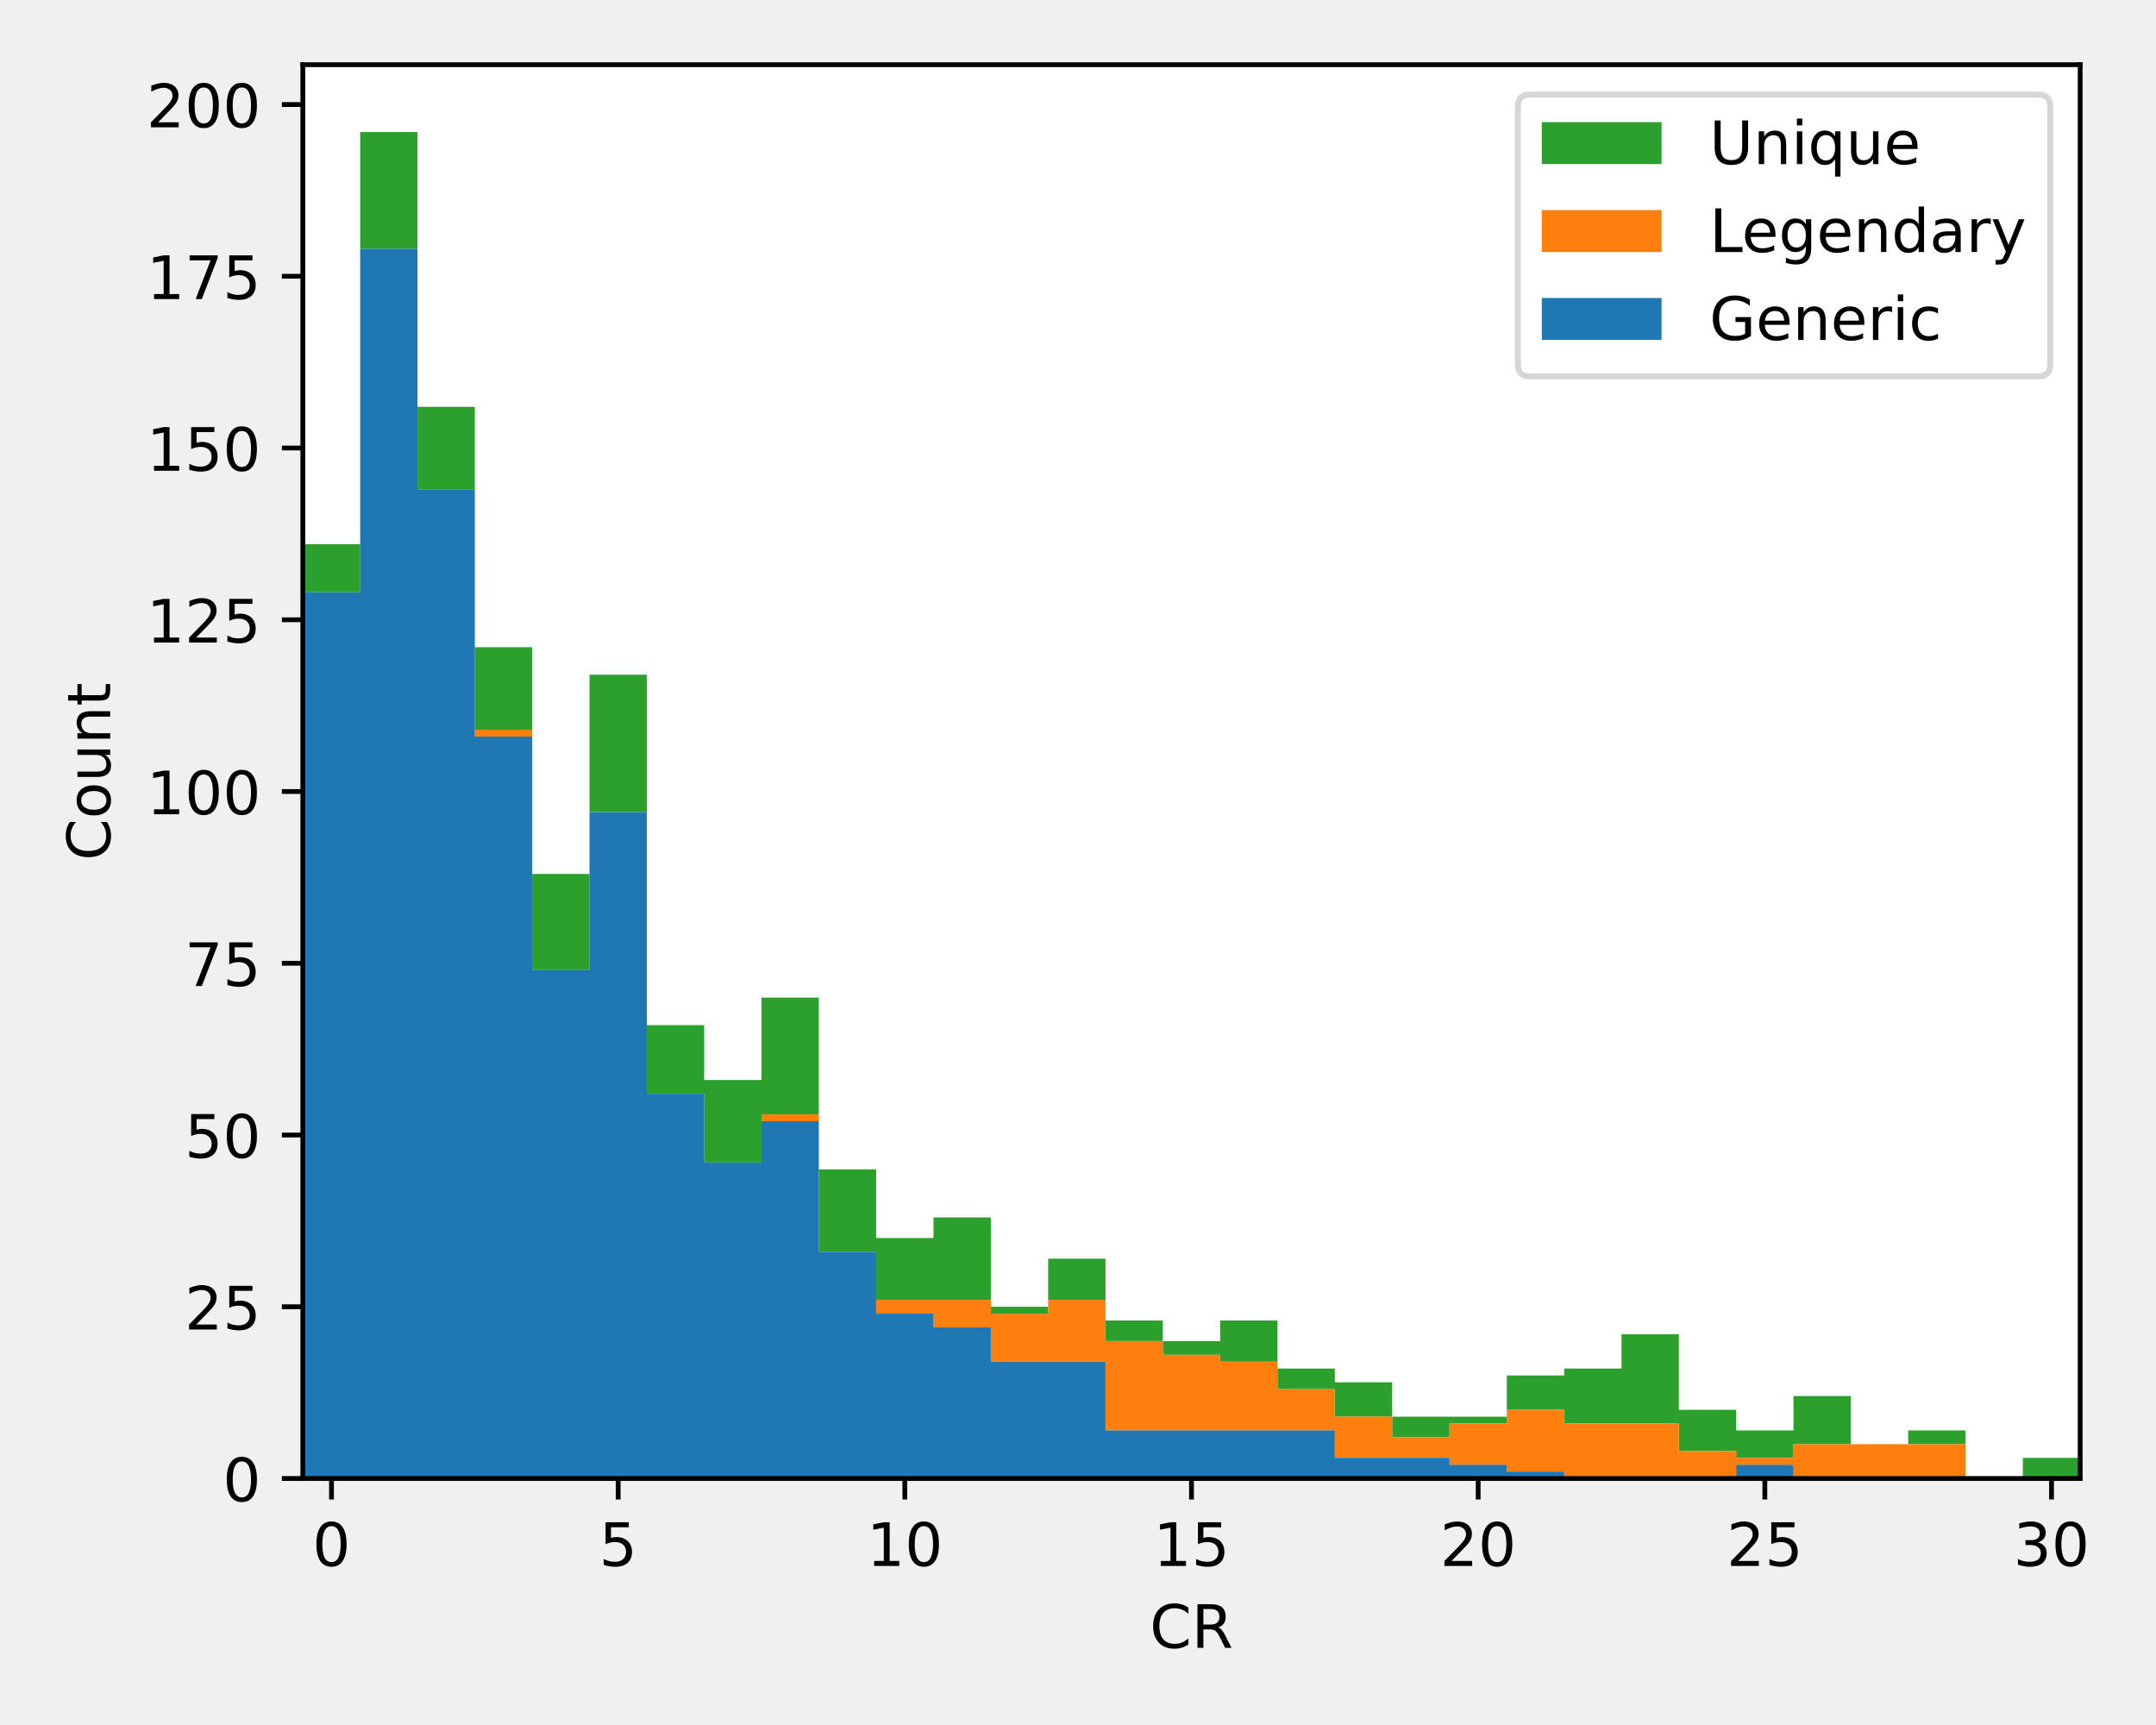
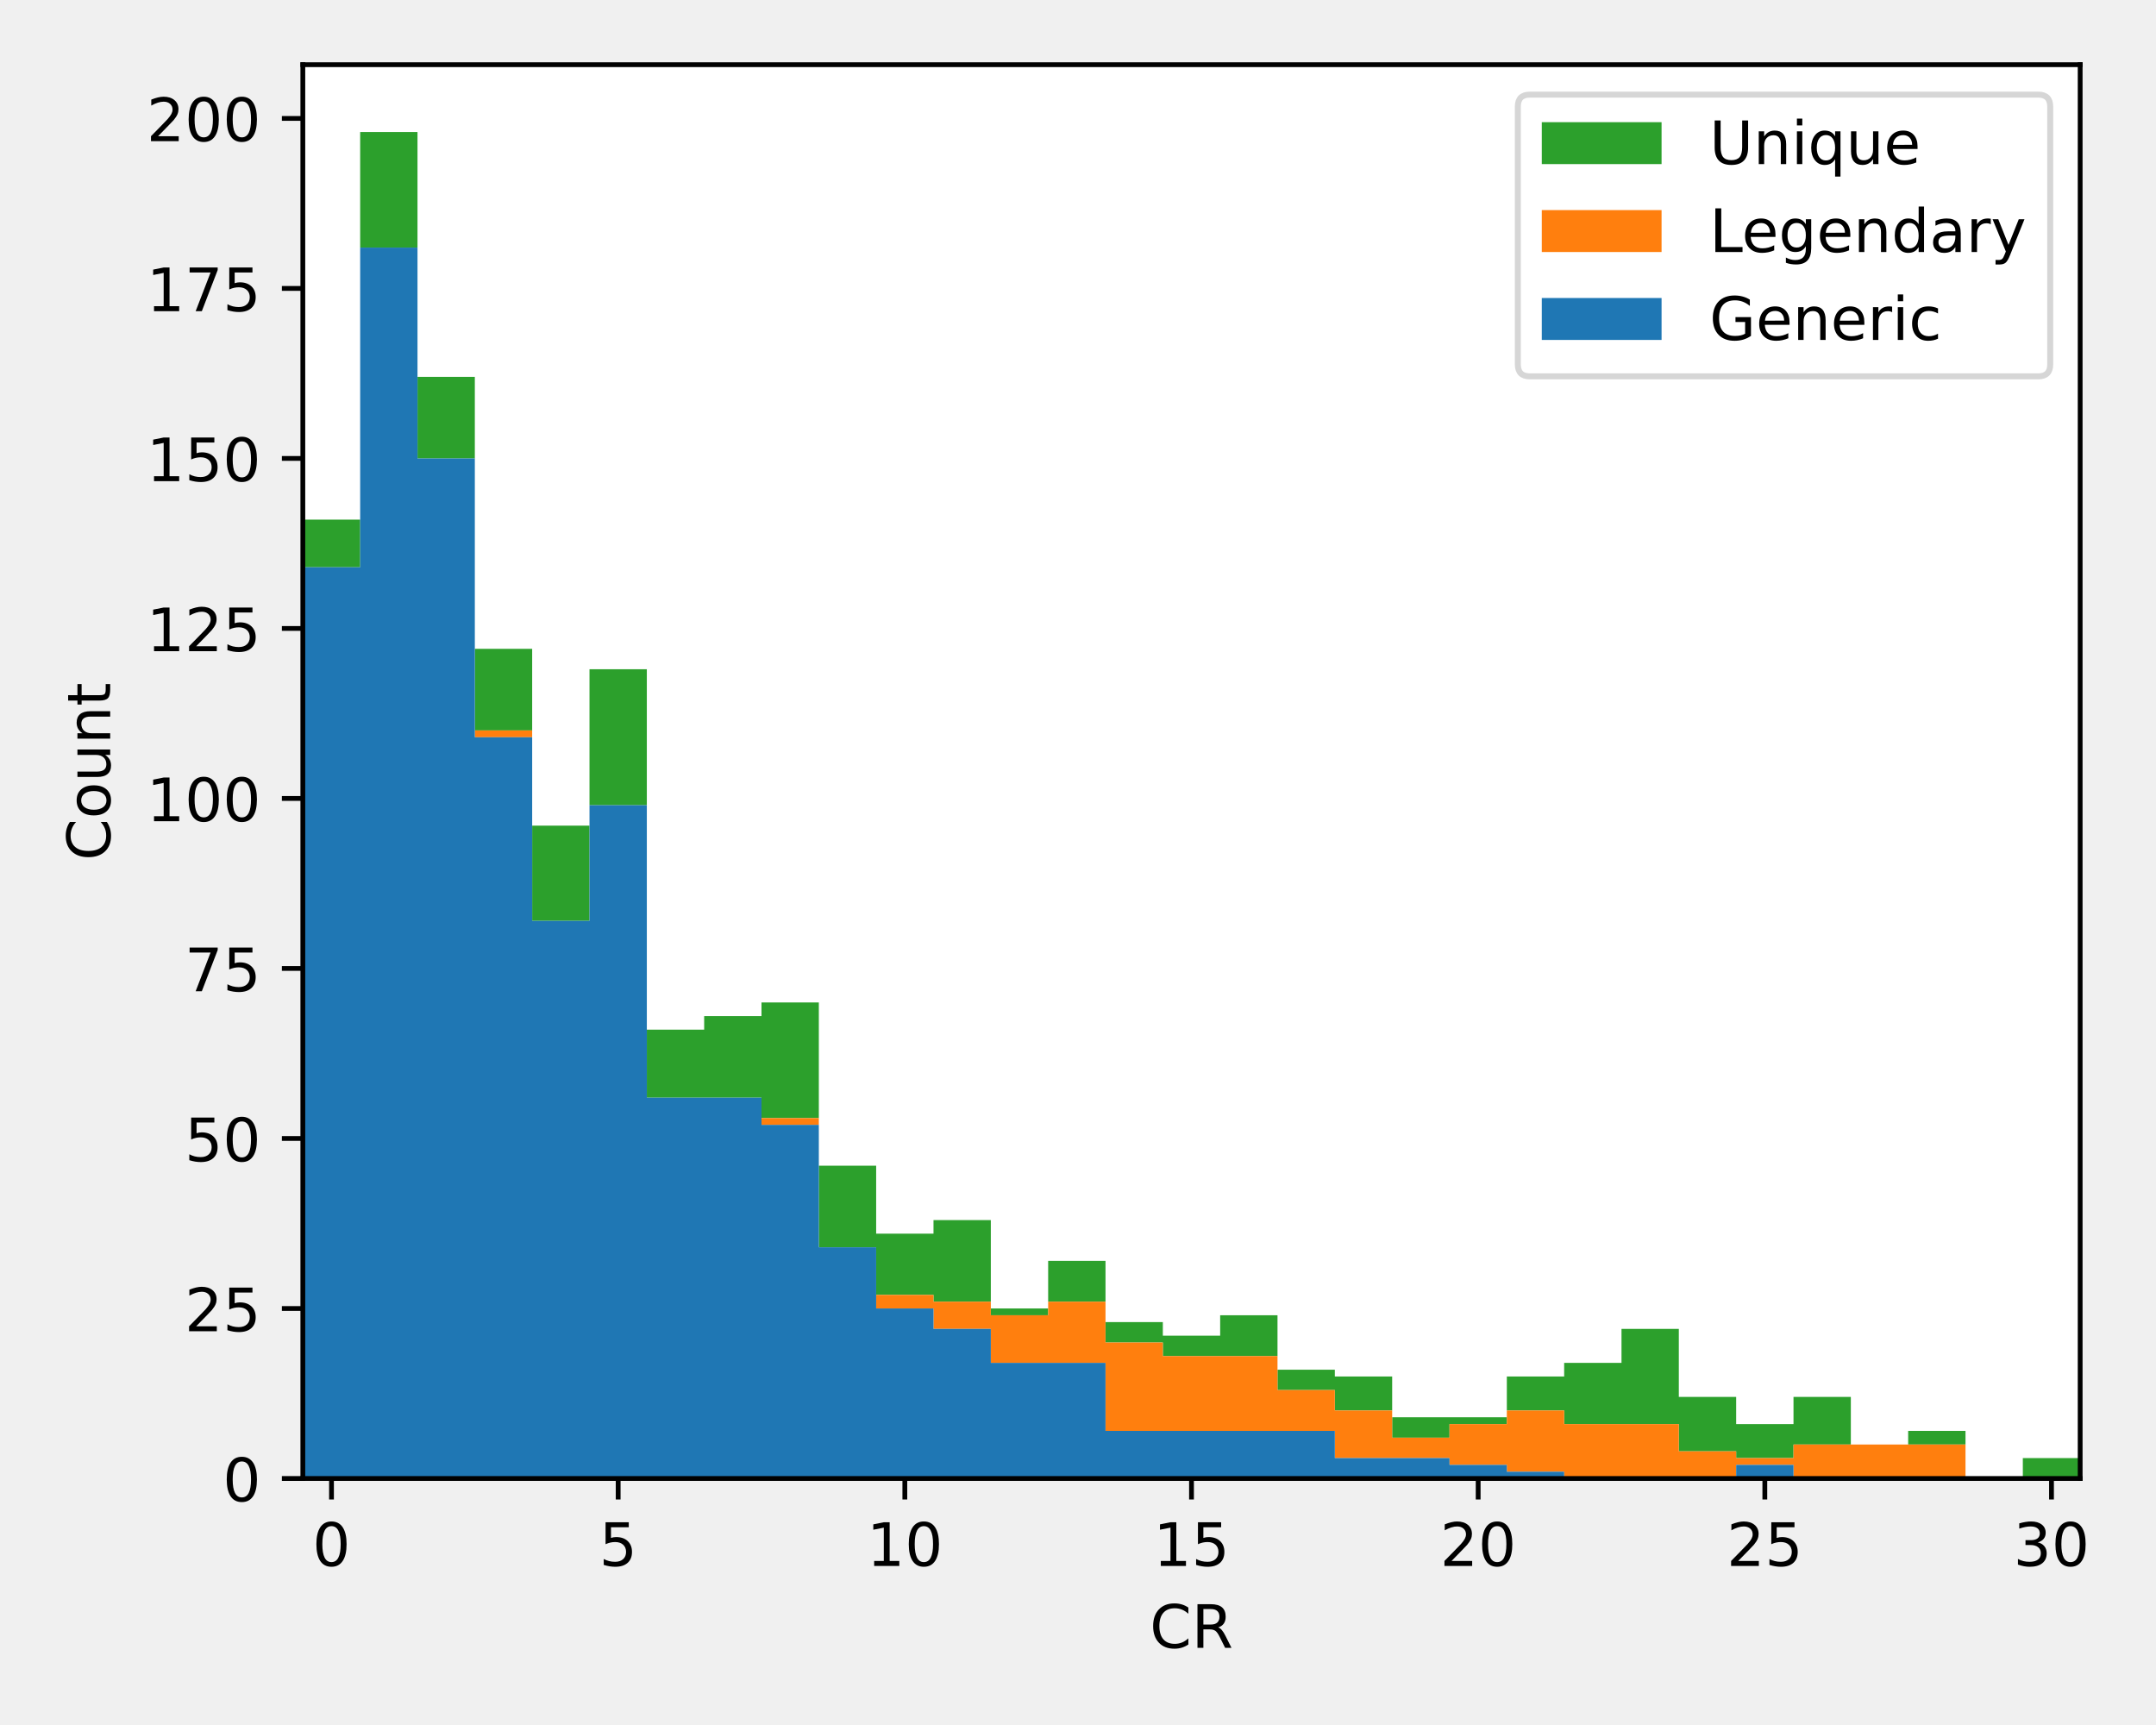
<svg xmlns="http://www.w3.org/2000/svg" xmlns:xlink="http://www.w3.org/1999/xlink" height="288pt" version="1.1" viewBox="0 0 360 288" width="360pt">
  <defs>
    <style type="text/css">*{stroke-linecap:butt;stroke-linejoin:round;}</style>
  </defs>
  <g id="figure_1">
    <g id="patch_1">
      <path d="M 0 288  L 360 288  L 360 0  L 0 0  z " style="fill:none;" />
    </g>
    <g id="axes_1">
      <g id="patch_2">
        <path d="M 50.566 246.844  L 347.337 246.844  L 347.337 10.8  L 50.566 10.8  z " style="fill:#ffffff;" />
      </g>
      <g id="patch_3">
-         <path clip-path="url(#pfc3d5ee29a)" d="M 50.566 98.886  L 50.566 90.858  L 60.139 90.858  L 60.139 22.04  L 69.712 22.04  L 69.712 67.918  L 79.285 67.918  L 79.285 108.062  L 88.859 108.062  L 88.859 145.912  L 98.432 145.912  L 98.432 112.65  L 108.005 112.65  L 108.005 171.145  L 117.579 171.145  L 117.579 180.32  L 127.152 180.32  L 127.152 166.557  L 136.725 166.557  L 136.725 195.231  L 146.298 195.231  L 146.298 206.7  L 155.872 206.7  L 155.872 203.259  L 165.445 203.259  L 165.445 218.17  L 175.018 218.17  L 175.018 210.141  L 184.592 210.141  L 184.592 220.464  L 194.165 220.464  L 194.165 223.905  L 203.738 223.905  L 203.738 220.464  L 213.311 220.464  L 213.311 228.492  L 222.885 228.492  L 222.885 230.786  L 232.458 230.786  L 232.458 236.521  L 242.031 236.521  L 242.031 236.521  L 251.605 236.521  L 251.605 229.639  L 261.178 229.639  L 261.178 228.492  L 270.751 228.492  L 270.751 222.758  L 280.324 222.758  L 280.324 235.374  L 289.898 235.374  L 289.898 238.815  L 299.471 238.815  L 299.471 233.08  L 309.044 233.08  L 309.044 241.109  L 318.618 241.109  L 318.618 238.815  L 328.191 238.815  L 328.191 246.844  L 337.764 246.844  L 337.764 243.403  L 347.337 243.403  L 347.337 246.844  L 337.764 246.844  L 337.764 246.844  L 328.191 246.844  L 328.191 241.109  L 318.618 241.109  L 318.618 241.109  L 309.044 241.109  L 309.044 241.109  L 299.471 241.109  L 299.471 243.403  L 289.898 243.403  L 289.898 242.256  L 280.324 242.256  L 280.324 237.668  L 270.751 237.668  L 270.751 237.668  L 261.178 237.668  L 261.178 235.374  L 251.605 235.374  L 251.605 237.668  L 242.031 237.668  L 242.031 239.962  L 232.458 239.962  L 232.458 236.521  L 222.885 236.521  L 222.885 231.933  L 213.311 231.933  L 213.311 227.345  L 203.738 227.345  L 203.738 226.199  L 194.165 226.199  L 194.165 223.905  L 184.592 223.905  L 184.592 217.023  L 175.018 217.023  L 175.018 219.317  L 165.445 219.317  L 165.445 217.023  L 155.872 217.023  L 155.872 217.023  L 146.298 217.023  L 146.298 208.994  L 136.725 208.994  L 136.725 186.055  L 127.152 186.055  L 127.152 194.084  L 117.579 194.084  L 117.579 182.614  L 108.005 182.614  L 108.005 135.589  L 98.432 135.589  L 98.432 161.969  L 88.859 161.969  L 88.859 121.825  L 79.285 121.825  L 79.285 81.682  L 69.712 81.682  L 69.712 41.538  L 60.139 41.538  L 60.139 98.886  z " style="fill:#2ca02c;" />
+         <path clip-path="url(#p23cba06a93)" d="M 50.566 94.704  L 50.566 86.756  L 60.139 86.756  L 60.139 22.04  L 69.712 22.04  L 69.712 62.914  L 79.285 62.914  L 79.285 108.328  L 88.859 108.328  L 88.859 137.848  L 98.432 137.848  L 98.432 111.735  L 108.005 111.735  L 108.005 171.909  L 117.579 171.909  L 117.579 169.638  L 127.152 169.638  L 127.152 167.368  L 136.725 167.368  L 136.725 194.617  L 146.298 194.617  L 146.298 205.97  L 155.872 205.97  L 155.872 203.7  L 165.445 203.7  L 165.445 218.459  L 175.018 218.459  L 175.018 210.512  L 184.592 210.512  L 184.592 220.73  L 194.165 220.73  L 194.165 223.001  L 203.738 223.001  L 203.738 219.595  L 213.311 219.595  L 213.311 228.678  L 222.885 228.678  L 222.885 229.813  L 232.458 229.813  L 232.458 236.625  L 242.031 236.625  L 242.031 236.625  L 251.605 236.625  L 251.605 229.813  L 261.178 229.813  L 261.178 227.542  L 270.751 227.542  L 270.751 221.866  L 280.324 221.866  L 280.324 233.219  L 289.898 233.219  L 289.898 237.761  L 299.471 237.761  L 299.471 233.219  L 309.044 233.219  L 309.044 241.167  L 318.618 241.167  L 318.618 238.896  L 328.191 238.896  L 328.191 246.844  L 337.764 246.844  L 337.764 243.438  L 347.337 243.438  L 347.337 246.844  L 337.764 246.844  L 337.764 246.844  L 328.191 246.844  L 328.191 241.167  L 318.618 241.167  L 318.618 241.167  L 309.044 241.167  L 309.044 241.167  L 299.471 241.167  L 299.471 243.438  L 289.898 243.438  L 289.898 242.302  L 280.324 242.302  L 280.324 237.761  L 270.751 237.761  L 270.751 237.761  L 261.178 237.761  L 261.178 235.49  L 251.605 235.49  L 251.605 237.761  L 242.031 237.761  L 242.031 240.032  L 232.458 240.032  L 232.458 235.49  L 222.885 235.49  L 222.885 232.084  L 213.311 232.084  L 213.311 226.407  L 203.738 226.407  L 203.738 226.407  L 194.165 226.407  L 194.165 224.136  L 184.592 224.136  L 184.592 217.324  L 175.018 217.324  L 175.018 219.595  L 165.445 219.595  L 165.445 217.324  L 155.872 217.324  L 155.872 216.189  L 146.298 216.189  L 146.298 208.241  L 136.725 208.241  L 136.725 186.669  L 127.152 186.669  L 127.152 183.263  L 117.579 183.263  L 117.579 183.263  L 108.005 183.263  L 108.005 134.442  L 98.432 134.442  L 98.432 153.743  L 88.859 153.743  L 88.859 121.953  L 79.285 121.953  L 79.285 76.538  L 69.712 76.538  L 69.712 41.341  L 60.139 41.341  L 60.139 94.704  z " style="fill:#2ca02c;" />
      </g>
      <g id="patch_4">
-         <path clip-path="url(#pfc3d5ee29a)" d="M 50.566 98.886  L 50.566 98.886  L 60.139 98.886  L 60.139 41.538  L 69.712 41.538  L 69.712 81.682  L 79.285 81.682  L 79.285 121.825  L 88.859 121.825  L 88.859 161.969  L 98.432 161.969  L 98.432 135.589  L 108.005 135.589  L 108.005 182.614  L 117.579 182.614  L 117.579 194.084  L 127.152 194.084  L 127.152 186.055  L 136.725 186.055  L 136.725 208.994  L 146.298 208.994  L 146.298 217.023  L 155.872 217.023  L 155.872 217.023  L 165.445 217.023  L 165.445 219.317  L 175.018 219.317  L 175.018 217.023  L 184.592 217.023  L 184.592 223.905  L 194.165 223.905  L 194.165 226.199  L 203.738 226.199  L 203.738 227.345  L 213.311 227.345  L 213.311 231.933  L 222.885 231.933  L 222.885 236.521  L 232.458 236.521  L 232.458 239.962  L 242.031 239.962  L 242.031 237.668  L 251.605 237.668  L 251.605 235.374  L 261.178 235.374  L 261.178 237.668  L 270.751 237.668  L 270.751 237.668  L 280.324 237.668  L 280.324 242.256  L 289.898 242.256  L 289.898 243.403  L 299.471 243.403  L 299.471 241.109  L 309.044 241.109  L 309.044 241.109  L 318.618 241.109  L 318.618 241.109  L 328.191 241.109  L 328.191 246.844  L 337.764 246.844  L 337.764 246.844  L 347.337 246.844  L 347.337 246.844  L 337.764 246.844  L 337.764 246.844  L 328.191 246.844  L 328.191 246.844  L 318.618 246.844  L 318.618 246.844  L 309.044 246.844  L 309.044 246.844  L 299.471 246.844  L 299.471 244.55  L 289.898 244.55  L 289.898 246.844  L 280.324 246.844  L 280.324 246.844  L 270.751 246.844  L 270.751 246.844  L 261.178 246.844  L 261.178 245.697  L 251.605 245.697  L 251.605 244.55  L 242.031 244.55  L 242.031 243.403  L 232.458 243.403  L 232.458 243.403  L 222.885 243.403  L 222.885 238.815  L 213.311 238.815  L 213.311 238.815  L 203.738 238.815  L 203.738 238.815  L 194.165 238.815  L 194.165 238.815  L 184.592 238.815  L 184.592 227.345  L 175.018 227.345  L 175.018 227.345  L 165.445 227.345  L 165.445 221.611  L 155.872 221.611  L 155.872 219.317  L 146.298 219.317  L 146.298 208.994  L 136.725 208.994  L 136.725 187.202  L 127.152 187.202  L 127.152 194.084  L 117.579 194.084  L 117.579 182.614  L 108.005 182.614  L 108.005 135.589  L 98.432 135.589  L 98.432 161.969  L 88.859 161.969  L 88.859 122.972  L 79.285 122.972  L 79.285 81.682  L 69.712 81.682  L 69.712 41.538  L 60.139 41.538  L 60.139 98.886  z " style="fill:#ff7f0e;" />
+         <path clip-path="url(#p23cba06a93)" d="M 50.566 94.704  L 50.566 94.704  L 60.139 94.704  L 60.139 41.341  L 69.712 41.341  L 69.712 76.538  L 79.285 76.538  L 79.285 121.953  L 88.859 121.953  L 88.859 153.743  L 98.432 153.743  L 98.432 134.442  L 108.005 134.442  L 108.005 183.263  L 117.579 183.263  L 117.579 183.263  L 127.152 183.263  L 127.152 186.669  L 136.725 186.669  L 136.725 208.241  L 146.298 208.241  L 146.298 216.189  L 155.872 216.189  L 155.872 217.324  L 165.445 217.324  L 165.445 219.595  L 175.018 219.595  L 175.018 217.324  L 184.592 217.324  L 184.592 224.136  L 194.165 224.136  L 194.165 226.407  L 203.738 226.407  L 203.738 226.407  L 213.311 226.407  L 213.311 232.084  L 222.885 232.084  L 222.885 235.49  L 232.458 235.49  L 232.458 240.032  L 242.031 240.032  L 242.031 237.761  L 251.605 237.761  L 251.605 235.49  L 261.178 235.49  L 261.178 237.761  L 270.751 237.761  L 270.751 237.761  L 280.324 237.761  L 280.324 242.302  L 289.898 242.302  L 289.898 243.438  L 299.471 243.438  L 299.471 241.167  L 309.044 241.167  L 309.044 241.167  L 318.618 241.167  L 318.618 241.167  L 328.191 241.167  L 328.191 246.844  L 337.764 246.844  L 337.764 246.844  L 347.337 246.844  L 347.337 246.844  L 337.764 246.844  L 337.764 246.844  L 328.191 246.844  L 328.191 246.844  L 318.618 246.844  L 318.618 246.844  L 309.044 246.844  L 309.044 246.844  L 299.471 246.844  L 299.471 244.573  L 289.898 244.573  L 289.898 246.844  L 280.324 246.844  L 280.324 246.844  L 270.751 246.844  L 270.751 246.844  L 261.178 246.844  L 261.178 245.708  L 251.605 245.708  L 251.605 244.573  L 242.031 244.573  L 242.031 243.438  L 232.458 243.438  L 232.458 243.438  L 222.885 243.438  L 222.885 238.896  L 213.311 238.896  L 213.311 238.896  L 203.738 238.896  L 203.738 238.896  L 194.165 238.896  L 194.165 238.896  L 184.592 238.896  L 184.592 227.542  L 175.018 227.542  L 175.018 227.542  L 165.445 227.542  L 165.445 221.866  L 155.872 221.866  L 155.872 218.459  L 146.298 218.459  L 146.298 208.241  L 136.725 208.241  L 136.725 187.804  L 127.152 187.804  L 127.152 183.263  L 117.579 183.263  L 117.579 183.263  L 108.005 183.263  L 108.005 134.442  L 98.432 134.442  L 98.432 153.743  L 88.859 153.743  L 88.859 123.088  L 79.285 123.088  L 79.285 76.538  L 69.712 76.538  L 69.712 41.341  L 60.139 41.341  L 60.139 94.704  z " style="fill:#ff7f0e;" />
      </g>
      <g id="patch_5">
-         <path clip-path="url(#pfc3d5ee29a)" d="M 50.566 246.844  L 50.566 98.886  L 60.139 98.886  L 60.139 41.538  L 69.712 41.538  L 69.712 81.682  L 79.285 81.682  L 79.285 122.972  L 88.859 122.972  L 88.859 161.969  L 98.432 161.969  L 98.432 135.589  L 108.005 135.589  L 108.005 182.614  L 117.579 182.614  L 117.579 194.084  L 127.152 194.084  L 127.152 187.202  L 136.725 187.202  L 136.725 208.994  L 146.298 208.994  L 146.298 219.317  L 155.872 219.317  L 155.872 221.611  L 165.445 221.611  L 165.445 227.345  L 175.018 227.345  L 175.018 227.345  L 184.592 227.345  L 184.592 238.815  L 194.165 238.815  L 194.165 238.815  L 203.738 238.815  L 203.738 238.815  L 213.311 238.815  L 213.311 238.815  L 222.885 238.815  L 222.885 243.403  L 232.458 243.403  L 232.458 243.403  L 242.031 243.403  L 242.031 244.55  L 251.605 244.55  L 251.605 245.697  L 261.178 245.697  L 261.178 246.844  L 270.751 246.844  L 270.751 246.844  L 280.324 246.844  L 280.324 246.844  L 289.898 246.844  L 289.898 244.55  L 299.471 244.55  L 299.471 246.844  L 309.044 246.844  L 309.044 246.844  L 318.618 246.844  L 318.618 246.844  L 328.191 246.844  L 328.191 246.844  L 337.764 246.844  L 337.764 246.844  L 347.337 246.844  L 347.337 246.844  L 337.764 246.844  L 337.764 246.844  L 328.191 246.844  L 328.191 246.844  L 318.618 246.844  L 318.618 246.844  L 309.044 246.844  L 309.044 246.844  L 299.471 246.844  L 299.471 246.844  L 289.898 246.844  L 289.898 246.844  L 280.324 246.844  L 280.324 246.844  L 270.751 246.844  L 270.751 246.844  L 261.178 246.844  L 261.178 246.844  L 251.605 246.844  L 251.605 246.844  L 242.031 246.844  L 242.031 246.844  L 232.458 246.844  L 232.458 246.844  L 222.885 246.844  L 222.885 246.844  L 213.311 246.844  L 213.311 246.844  L 203.738 246.844  L 203.738 246.844  L 194.165 246.844  L 194.165 246.844  L 184.592 246.844  L 184.592 246.844  L 175.018 246.844  L 175.018 246.844  L 165.445 246.844  L 165.445 246.844  L 155.872 246.844  L 155.872 246.844  L 146.298 246.844  L 146.298 246.844  L 136.725 246.844  L 136.725 246.844  L 127.152 246.844  L 127.152 246.844  L 117.579 246.844  L 117.579 246.844  L 108.005 246.844  L 108.005 246.844  L 98.432 246.844  L 98.432 246.844  L 88.859 246.844  L 88.859 246.844  L 79.285 246.844  L 79.285 246.844  L 69.712 246.844  L 69.712 246.844  L 60.139 246.844  L 60.139 246.844  z " style="fill:#1f77b4;" />
+         <path clip-path="url(#p23cba06a93)" d="M 50.566 246.844  L 50.566 94.704  L 60.139 94.704  L 60.139 41.341  L 69.712 41.341  L 69.712 76.538  L 79.285 76.538  L 79.285 123.088  L 88.859 123.088  L 88.859 153.743  L 98.432 153.743  L 98.432 134.442  L 108.005 134.442  L 108.005 183.263  L 117.579 183.263  L 117.579 183.263  L 127.152 183.263  L 127.152 187.804  L 136.725 187.804  L 136.725 208.241  L 146.298 208.241  L 146.298 218.459  L 155.872 218.459  L 155.872 221.866  L 165.445 221.866  L 165.445 227.542  L 175.018 227.542  L 175.018 227.542  L 184.592 227.542  L 184.592 238.896  L 194.165 238.896  L 194.165 238.896  L 203.738 238.896  L 203.738 238.896  L 213.311 238.896  L 213.311 238.896  L 222.885 238.896  L 222.885 243.438  L 232.458 243.438  L 232.458 243.438  L 242.031 243.438  L 242.031 244.573  L 251.605 244.573  L 251.605 245.708  L 261.178 245.708  L 261.178 246.844  L 270.751 246.844  L 270.751 246.844  L 280.324 246.844  L 280.324 246.844  L 289.898 246.844  L 289.898 244.573  L 299.471 244.573  L 299.471 246.844  L 309.044 246.844  L 309.044 246.844  L 318.618 246.844  L 318.618 246.844  L 328.191 246.844  L 328.191 246.844  L 337.764 246.844  L 337.764 246.844  L 347.337 246.844  L 347.337 246.844  L 337.764 246.844  L 337.764 246.844  L 328.191 246.844  L 328.191 246.844  L 318.618 246.844  L 318.618 246.844  L 309.044 246.844  L 309.044 246.844  L 299.471 246.844  L 299.471 246.844  L 289.898 246.844  L 289.898 246.844  L 280.324 246.844  L 280.324 246.844  L 270.751 246.844  L 270.751 246.844  L 261.178 246.844  L 261.178 246.844  L 251.605 246.844  L 251.605 246.844  L 242.031 246.844  L 242.031 246.844  L 232.458 246.844  L 232.458 246.844  L 222.885 246.844  L 222.885 246.844  L 213.311 246.844  L 213.311 246.844  L 203.738 246.844  L 203.738 246.844  L 194.165 246.844  L 194.165 246.844  L 184.592 246.844  L 184.592 246.844  L 175.018 246.844  L 175.018 246.844  L 165.445 246.844  L 165.445 246.844  L 155.872 246.844  L 155.872 246.844  L 146.298 246.844  L 146.298 246.844  L 136.725 246.844  L 136.725 246.844  L 127.152 246.844  L 127.152 246.844  L 117.579 246.844  L 117.579 246.844  L 108.005 246.844  L 108.005 246.844  L 98.432 246.844  L 98.432 246.844  L 88.859 246.844  L 88.859 246.844  L 79.285 246.844  L 79.285 246.844  L 69.712 246.844  L 69.712 246.844  L 60.139 246.844  L 60.139 246.844  z " style="fill:#1f77b4;" />
      </g>
      <g id="matplotlib.axis_1">
        <g id="xtick_1">
          <g id="line2d_1">
            <defs>
-               <path d="M 0 0  L 0 3.5  " id="m4e87a565bd" style="stroke:#000000;stroke-width:0.8;" />
-             </defs>
-             <g>
-               <use style="stroke:#000000;stroke-width:0.8;" x="55.352" xlink:href="#m4e87a565bd" y="246.844" />
+               <path d="M 0 0  L 0 3.5  " id="m5481c9c9a2" style="stroke:#000000;stroke-width:0.8;" />
+             </defs>
+             <g>
+               <use style="stroke:#000000;stroke-width:0.8;" x="55.352" xlink:href="#m5481c9c9a2" y="246.844" />
            </g>
          </g>
          <g id="text_1">
            <g transform="translate(52.17102 261.4422)scale(0.1 -0.1)">
              <defs>
                <path d="M 31.781 66.406  Q 24.172 66.406 20.328 58.906  Q 16.5 51.422 16.5 36.375  Q 16.5 21.391 20.328 13.891  Q 24.172 6.391 31.781 6.391  Q 39.453 6.391 43.281 13.891  Q 47.125 21.391 47.125 36.375  Q 47.125 51.422 43.281 58.906  Q 39.453 66.406 31.781 66.406  z M 31.781 74.219  Q 44.047 74.219 50.516 64.516  Q 56.984 54.828 56.984 36.375  Q 56.984 17.969 50.516 8.266  Q 44.047 -1.422 31.781 -1.422  Q 19.531 -1.422 13.062 8.266  Q 6.594 17.969 6.594 36.375  Q 6.594 54.828 13.062 64.516  Q 19.531 74.219 31.781 74.219  z " id="DejaVuSans-48" />
              </defs>
              <use xlink:href="#DejaVuSans-48" />
            </g>
          </g>
        </g>
        <g id="xtick_2">
          <g id="line2d_2">
            <g>
-               <use style="stroke:#000000;stroke-width:0.8;" x="103.219" xlink:href="#m4e87a565bd" y="246.844" />
+               <use style="stroke:#000000;stroke-width:0.8;" x="103.219" xlink:href="#m5481c9c9a2" y="246.844" />
            </g>
          </g>
          <g id="text_2">
            <g transform="translate(100.0375 261.4422)scale(0.1 -0.1)">
              <defs>
                <path d="M 10.797 72.906  L 49.516 72.906  L 49.516 64.594  L 19.828 64.594  L 19.828 46.734  Q 21.969 47.469 24.109 47.828  Q 26.266 48.188 28.422 48.188  Q 40.625 48.188 47.75 41.5  Q 54.891 34.812 54.891 23.391  Q 54.891 11.625 47.562 5.094  Q 40.234 -1.422 26.906 -1.422  Q 22.312 -1.422 17.547 -0.641  Q 12.797 0.141 7.719 1.703  L 7.719 11.625  Q 12.109 9.234 16.797 8.062  Q 21.484 6.891 26.703 6.891  Q 35.156 6.891 40.078 11.328  Q 45.016 15.766 45.016 23.391  Q 45.016 31 40.078 35.438  Q 35.156 39.891 26.703 39.891  Q 22.75 39.891 18.812 39.016  Q 14.891 38.141 10.797 36.281  z " id="DejaVuSans-53" />
              </defs>
              <use xlink:href="#DejaVuSans-53" />
            </g>
          </g>
        </g>
        <g id="xtick_3">
          <g id="line2d_3">
            <g>
-               <use style="stroke:#000000;stroke-width:0.8;" x="151.085" xlink:href="#m4e87a565bd" y="246.844" />
+               <use style="stroke:#000000;stroke-width:0.8;" x="151.085" xlink:href="#m5481c9c9a2" y="246.844" />
            </g>
          </g>
          <g id="text_3">
            <g transform="translate(144.7226 261.4422)scale(0.1 -0.1)">
              <defs>
                <path d="M 12.406 8.297  L 28.516 8.297  L 28.516 63.922  L 10.984 60.406  L 10.984 69.391  L 28.422 72.906  L 38.281 72.906  L 38.281 8.297  L 54.391 8.297  L 54.391 0  L 12.406 0  z " id="DejaVuSans-49" />
              </defs>
              <use xlink:href="#DejaVuSans-49" />
              <use x="63.623" xlink:href="#DejaVuSans-48" />
            </g>
          </g>
        </g>
        <g id="xtick_4">
          <g id="line2d_4">
            <g>
-               <use style="stroke:#000000;stroke-width:0.8;" x="198.952" xlink:href="#m4e87a565bd" y="246.844" />
+               <use style="stroke:#000000;stroke-width:0.8;" x="198.952" xlink:href="#m5481c9c9a2" y="246.844" />
            </g>
          </g>
          <g id="text_4">
            <g transform="translate(192.5891 261.4422)scale(0.1 -0.1)">
              <use xlink:href="#DejaVuSans-49" />
              <use x="63.623" xlink:href="#DejaVuSans-53" />
            </g>
          </g>
        </g>
        <g id="xtick_5">
          <g id="line2d_5">
            <g>
-               <use style="stroke:#000000;stroke-width:0.8;" x="246.818" xlink:href="#m4e87a565bd" y="246.844" />
+               <use style="stroke:#000000;stroke-width:0.8;" x="246.818" xlink:href="#m5481c9c9a2" y="246.844" />
            </g>
          </g>
          <g id="text_5">
            <g transform="translate(240.4555 261.4422)scale(0.1 -0.1)">
              <defs>
                <path d="M 19.188 8.297  L 53.609 8.297  L 53.609 0  L 7.328 0  L 7.328 8.297  Q 12.938 14.109 22.625 23.891  Q 32.328 33.688 34.812 36.531  Q 39.547 41.844 41.422 45.531  Q 43.312 49.219 43.312 52.781  Q 43.312 58.594 39.234 62.25  Q 35.156 65.922 28.609 65.922  Q 23.969 65.922 18.812 64.312  Q 13.672 62.703 7.812 59.422  L 7.812 69.391  Q 13.766 71.781 18.938 73  Q 24.125 74.219 28.422 74.219  Q 39.75 74.219 46.484 68.547  Q 53.219 62.891 53.219 53.422  Q 53.219 48.922 51.531 44.891  Q 49.859 40.875 45.406 35.406  Q 44.188 33.984 37.641 27.219  Q 31.109 20.453 19.188 8.297  z " id="DejaVuSans-50" />
              </defs>
              <use xlink:href="#DejaVuSans-50" />
              <use x="63.623" xlink:href="#DejaVuSans-48" />
            </g>
          </g>
        </g>
        <g id="xtick_6">
          <g id="line2d_6">
            <g>
-               <use style="stroke:#000000;stroke-width:0.8;" x="294.684" xlink:href="#m4e87a565bd" y="246.844" />
+               <use style="stroke:#000000;stroke-width:0.8;" x="294.684" xlink:href="#m5481c9c9a2" y="246.844" />
            </g>
          </g>
          <g id="text_6">
            <g transform="translate(288.3219 261.4422)scale(0.1 -0.1)">
              <use xlink:href="#DejaVuSans-50" />
              <use x="63.623" xlink:href="#DejaVuSans-53" />
            </g>
          </g>
        </g>
        <g id="xtick_7">
          <g id="line2d_7">
            <g>
-               <use style="stroke:#000000;stroke-width:0.8;" x="342.551" xlink:href="#m4e87a565bd" y="246.844" />
+               <use style="stroke:#000000;stroke-width:0.8;" x="342.551" xlink:href="#m5481c9c9a2" y="246.844" />
            </g>
          </g>
          <g id="text_7">
            <g transform="translate(336.1884 261.4422)scale(0.1 -0.1)">
              <defs>
                <path d="M 40.578 39.312  Q 47.656 37.797 51.625 33  Q 55.609 28.219 55.609 21.188  Q 55.609 10.406 48.188 4.484  Q 40.766 -1.422 27.094 -1.422  Q 22.516 -1.422 17.656 -0.516  Q 12.797 0.391 7.625 2.203  L 7.625 11.719  Q 11.719 9.328 16.594 8.109  Q 21.484 6.891 26.812 6.891  Q 36.078 6.891 40.938 10.547  Q 45.797 14.203 45.797 21.188  Q 45.797 27.641 41.281 31.266  Q 36.766 34.906 28.719 34.906  L 20.219 34.906  L 20.219 43.016  L 29.109 43.016  Q 36.375 43.016 40.234 45.922  Q 44.094 48.828 44.094 54.297  Q 44.094 59.906 40.109 62.906  Q 36.141 65.922 28.719 65.922  Q 24.656 65.922 20.016 65.031  Q 15.375 64.156 9.812 62.312  L 9.812 71.094  Q 15.438 72.656 20.344 73.438  Q 25.25 74.219 29.594 74.219  Q 40.828 74.219 47.359 69.109  Q 53.906 64.016 53.906 55.328  Q 53.906 49.266 50.438 45.094  Q 46.969 40.922 40.578 39.312  z " id="DejaVuSans-51" />
              </defs>
              <use xlink:href="#DejaVuSans-51" />
              <use x="63.623" xlink:href="#DejaVuSans-48" />
            </g>
          </g>
        </g>
        <g id="text_8">
          <g transform="translate(191.9859 275.1203)scale(0.1 -0.1)">
            <defs>
              <path d="M 64.406 67.281  L 64.406 56.891  Q 59.422 61.531 53.781 63.812  Q 48.141 66.109 41.797 66.109  Q 29.297 66.109 22.656 58.469  Q 16.016 50.828 16.016 36.375  Q 16.016 21.969 22.656 14.328  Q 29.297 6.688 41.797 6.688  Q 48.141 6.688 53.781 8.984  Q 59.422 11.281 64.406 15.922  L 64.406 5.609  Q 59.234 2.094 53.438 0.328  Q 47.656 -1.422 41.219 -1.422  Q 24.656 -1.422 15.125 8.703  Q 5.609 18.844 5.609 36.375  Q 5.609 53.953 15.125 64.078  Q 24.656 74.219 41.219 74.219  Q 47.75 74.219 53.531 72.484  Q 59.328 70.75 64.406 67.281  z " id="DejaVuSans-67" />
              <path d="M 44.391 34.188  Q 47.562 33.109 50.562 29.594  Q 53.562 26.078 56.594 19.922  L 66.609 0  L 56 0  L 46.688 18.703  Q 43.062 26.031 39.672 28.422  Q 36.281 30.812 30.422 30.812  L 19.672 30.812  L 19.672 0  L 9.812 0  L 9.812 72.906  L 32.078 72.906  Q 44.578 72.906 50.734 67.672  Q 56.891 62.453 56.891 51.906  Q 56.891 45.016 53.688 40.469  Q 50.484 35.938 44.391 34.188  z M 19.672 64.797  L 19.672 38.922  L 32.078 38.922  Q 39.203 38.922 42.844 42.219  Q 46.484 45.516 46.484 51.906  Q 46.484 58.297 42.844 61.547  Q 39.203 64.797 32.078 64.797  z " id="DejaVuSans-82" />
            </defs>
            <use xlink:href="#DejaVuSans-67" />
            <use x="69.824" xlink:href="#DejaVuSans-82" />
          </g>
        </g>
      </g>
      <g id="matplotlib.axis_2">
        <g id="ytick_1">
          <g id="line2d_8">
            <defs>
-               <path d="M 0 0  L -3.5 0  " id="medd0a6f830" style="stroke:#000000;stroke-width:0.8;" />
-             </defs>
-             <g>
-               <use style="stroke:#000000;stroke-width:0.8;" x="50.566" xlink:href="#medd0a6f830" y="246.844" />
+               <path d="M 0 0  L -3.5 0  " id="m6ca5287520" style="stroke:#000000;stroke-width:0.8;" />
+             </defs>
+             <g>
+               <use style="stroke:#000000;stroke-width:0.8;" x="50.566" xlink:href="#m6ca5287520" y="246.844" />
            </g>
          </g>
          <g id="text_9">
            <g transform="translate(37.20312 250.643)scale(0.1 -0.1)">
              <use xlink:href="#DejaVuSans-48" />
            </g>
          </g>
        </g>
        <g id="ytick_2">
          <g id="line2d_9">
            <g>
-               <use style="stroke:#000000;stroke-width:0.8;" x="50.566" xlink:href="#medd0a6f830" y="218.17" />
+               <use style="stroke:#000000;stroke-width:0.8;" x="50.566" xlink:href="#m6ca5287520" y="218.459" />
            </g>
          </g>
          <g id="text_10">
-             <g transform="translate(30.84062 221.969)scale(0.1 -0.1)">
+             <g transform="translate(30.84062 222.2587)scale(0.1 -0.1)">
              <use xlink:href="#DejaVuSans-50" />
              <use x="63.623" xlink:href="#DejaVuSans-53" />
            </g>
          </g>
        </g>
        <g id="ytick_3">
          <g id="line2d_10">
            <g>
-               <use style="stroke:#000000;stroke-width:0.8;" x="50.566" xlink:href="#medd0a6f830" y="189.496" />
+               <use style="stroke:#000000;stroke-width:0.8;" x="50.566" xlink:href="#m6ca5287520" y="190.075" />
            </g>
          </g>
          <g id="text_11">
-             <g transform="translate(30.84062 193.2951)scale(0.1 -0.1)">
+             <g transform="translate(30.84062 193.8744)scale(0.1 -0.1)">
              <use xlink:href="#DejaVuSans-53" />
              <use x="63.623" xlink:href="#DejaVuSans-48" />
            </g>
          </g>
        </g>
        <g id="ytick_4">
          <g id="line2d_11">
            <g>
-               <use style="stroke:#000000;stroke-width:0.8;" x="50.566" xlink:href="#medd0a6f830" y="160.822" />
+               <use style="stroke:#000000;stroke-width:0.8;" x="50.566" xlink:href="#m6ca5287520" y="161.691" />
            </g>
          </g>
          <g id="text_12">
-             <g transform="translate(30.84062 164.6212)scale(0.1 -0.1)">
+             <g transform="translate(30.84062 165.4901)scale(0.1 -0.1)">
              <defs>
                <path d="M 8.203 72.906  L 55.078 72.906  L 55.078 68.703  L 28.609 0  L 18.312 0  L 43.219 64.594  L 8.203 64.594  z " id="DejaVuSans-55" />
              </defs>
              <use xlink:href="#DejaVuSans-55" />
              <use x="63.623" xlink:href="#DejaVuSans-53" />
            </g>
          </g>
        </g>
        <g id="ytick_5">
          <g id="line2d_12">
            <g>
-               <use style="stroke:#000000;stroke-width:0.8;" x="50.566" xlink:href="#medd0a6f830" y="132.148" />
+               <use style="stroke:#000000;stroke-width:0.8;" x="50.566" xlink:href="#m6ca5287520" y="133.307" />
            </g>
          </g>
          <g id="text_13">
-             <g transform="translate(24.47812 135.9473)scale(0.1 -0.1)">
+             <g transform="translate(24.47812 137.1058)scale(0.1 -0.1)">
              <use xlink:href="#DejaVuSans-49" />
              <use x="63.623" xlink:href="#DejaVuSans-48" />
              <use x="127.246" xlink:href="#DejaVuSans-48" />
            </g>
          </g>
        </g>
        <g id="ytick_6">
          <g id="line2d_13">
            <g>
-               <use style="stroke:#000000;stroke-width:0.8;" x="50.566" xlink:href="#medd0a6f830" y="103.474" />
+               <use style="stroke:#000000;stroke-width:0.8;" x="50.566" xlink:href="#m6ca5287520" y="104.922" />
            </g>
          </g>
          <g id="text_14">
-             <g transform="translate(24.47812 107.2733)scale(0.1 -0.1)">
+             <g transform="translate(24.47812 108.7215)scale(0.1 -0.1)">
              <use xlink:href="#DejaVuSans-49" />
              <use x="63.623" xlink:href="#DejaVuSans-50" />
              <use x="127.246" xlink:href="#DejaVuSans-53" />
            </g>
          </g>
        </g>
        <g id="ytick_7">
          <g id="line2d_14">
            <g>
-               <use style="stroke:#000000;stroke-width:0.8;" x="50.566" xlink:href="#medd0a6f830" y="74.8" />
+               <use style="stroke:#000000;stroke-width:0.8;" x="50.566" xlink:href="#m6ca5287520" y="76.538" />
            </g>
          </g>
          <g id="text_15">
-             <g transform="translate(24.47812 78.59942)scale(0.1 -0.1)">
+             <g transform="translate(24.47812 80.33723)scale(0.1 -0.1)">
              <use xlink:href="#DejaVuSans-49" />
              <use x="63.623" xlink:href="#DejaVuSans-53" />
              <use x="127.246" xlink:href="#DejaVuSans-48" />
            </g>
          </g>
        </g>
        <g id="ytick_8">
          <g id="line2d_15">
            <g>
-               <use style="stroke:#000000;stroke-width:0.8;" x="50.566" xlink:href="#medd0a6f830" y="46.126" />
+               <use style="stroke:#000000;stroke-width:0.8;" x="50.566" xlink:href="#m6ca5287520" y="48.154" />
            </g>
          </g>
          <g id="text_16">
-             <g transform="translate(24.47812 49.92549)scale(0.1 -0.1)">
+             <g transform="translate(24.47812 51.95294)scale(0.1 -0.1)">
              <use xlink:href="#DejaVuSans-49" />
              <use x="63.623" xlink:href="#DejaVuSans-55" />
              <use x="127.246" xlink:href="#DejaVuSans-53" />
            </g>
          </g>
        </g>
        <g id="ytick_9">
          <g id="line2d_16">
            <g>
-               <use style="stroke:#000000;stroke-width:0.8;" x="50.566" xlink:href="#medd0a6f830" y="17.452" />
+               <use style="stroke:#000000;stroke-width:0.8;" x="50.566" xlink:href="#m6ca5287520" y="19.769" />
            </g>
          </g>
          <g id="text_17">
-             <g transform="translate(24.47812 21.25157)scale(0.1 -0.1)">
+             <g transform="translate(24.47812 23.56865)scale(0.1 -0.1)">
              <use xlink:href="#DejaVuSans-50" />
              <use x="63.623" xlink:href="#DejaVuSans-48" />
              <use x="127.246" xlink:href="#DejaVuSans-48" />
            </g>
          </g>
        </g>
        <g id="text_18">
          <g transform="translate(18.39844 143.6703)rotate(-90)scale(0.1 -0.1)">
            <defs>
              <path d="M 30.609 48.391  Q 23.391 48.391 19.188 42.75  Q 14.984 37.109 14.984 27.297  Q 14.984 17.484 19.156 11.844  Q 23.344 6.203 30.609 6.203  Q 37.797 6.203 41.984 11.859  Q 46.188 17.531 46.188 27.297  Q 46.188 37.016 41.984 42.703  Q 37.797 48.391 30.609 48.391  z M 30.609 56  Q 42.328 56 49.016 48.375  Q 55.719 40.766 55.719 27.297  Q 55.719 13.875 49.016 6.219  Q 42.328 -1.422 30.609 -1.422  Q 18.844 -1.422 12.172 6.219  Q 5.516 13.875 5.516 27.297  Q 5.516 40.766 12.172 48.375  Q 18.844 56 30.609 56  z " id="DejaVuSans-111" />
              <path d="M 8.5 21.578  L 8.5 54.688  L 17.484 54.688  L 17.484 21.922  Q 17.484 14.156 20.5 10.266  Q 23.531 6.391 29.594 6.391  Q 36.859 6.391 41.078 11.031  Q 45.312 15.672 45.312 23.688  L 45.312 54.688  L 54.297 54.688  L 54.297 0  L 45.312 0  L 45.312 8.406  Q 42.047 3.422 37.719 1  Q 33.406 -1.422 27.688 -1.422  Q 18.266 -1.422 13.375 4.438  Q 8.5 10.297 8.5 21.578  z M 31.109 56  z " id="DejaVuSans-117" />
              <path d="M 54.891 33.016  L 54.891 0  L 45.906 0  L 45.906 32.719  Q 45.906 40.484 42.875 44.328  Q 39.844 48.188 33.797 48.188  Q 26.516 48.188 22.312 43.547  Q 18.109 38.922 18.109 30.906  L 18.109 0  L 9.078 0  L 9.078 54.688  L 18.109 54.688  L 18.109 46.188  Q 21.344 51.125 25.703 53.562  Q 30.078 56 35.797 56  Q 45.219 56 50.047 50.172  Q 54.891 44.344 54.891 33.016  z " id="DejaVuSans-110" />
              <path d="M 18.312 70.219  L 18.312 54.688  L 36.812 54.688  L 36.812 47.703  L 18.312 47.703  L 18.312 18.016  Q 18.312 11.328 20.141 9.422  Q 21.969 7.516 27.594 7.516  L 36.812 7.516  L 36.812 0  L 27.594 0  Q 17.188 0 13.234 3.875  Q 9.281 7.766 9.281 18.016  L 9.281 47.703  L 2.688 47.703  L 2.688 54.688  L 9.281 54.688  L 9.281 70.219  z " id="DejaVuSans-116" />
            </defs>
            <use xlink:href="#DejaVuSans-67" />
            <use x="69.824" xlink:href="#DejaVuSans-111" />
            <use x="131.006" xlink:href="#DejaVuSans-117" />
            <use x="194.385" xlink:href="#DejaVuSans-110" />
            <use x="257.764" xlink:href="#DejaVuSans-116" />
          </g>
        </g>
      </g>
      <g id="patch_6">
        <path d="M 50.566 246.844  L 50.566 10.8  " style="fill:none;stroke:#000000;stroke-linecap:square;stroke-linejoin:miter;stroke-width:0.8;" />
      </g>
      <g id="patch_7">
        <path d="M 347.337 246.844  L 347.337 10.8  " style="fill:none;stroke:#000000;stroke-linecap:square;stroke-linejoin:miter;stroke-width:0.8;" />
      </g>
      <g id="patch_8">
        <path d="M 50.566 246.844  L 347.337 246.844  " style="fill:none;stroke:#000000;stroke-linecap:square;stroke-linejoin:miter;stroke-width:0.8;" />
      </g>
      <g id="patch_9">
        <path d="M 50.566 10.8  L 347.337 10.8  " style="fill:none;stroke:#000000;stroke-linecap:square;stroke-linejoin:miter;stroke-width:0.8;" />
      </g>
      <g id="legend_1">
        <g id="patch_10">
          <path d="M 255.442 62.834  L 340.337 62.834  Q 342.337 62.834 342.337 60.834  L 342.337 17.8  Q 342.337 15.8 340.337 15.8  L 255.442 15.8  Q 253.442 15.8 253.442 17.8  L 253.442 60.834  Q 253.442 62.834 255.442 62.834  z " style="fill:#ffffff;opacity:0.8;stroke:#cccccc;stroke-linejoin:miter;" />
        </g>
        <g id="patch_11">
          <path d="M 257.442 27.398  L 277.442 27.398  L 277.442 20.398  L 257.442 20.398  z " style="fill:#2ca02c;" />
        </g>
        <g id="text_19">
          <g transform="translate(285.4422 27.39844)scale(0.1 -0.1)">
            <defs>
              <path d="M 8.688 72.906  L 18.609 72.906  L 18.609 28.609  Q 18.609 16.891 22.844 11.734  Q 27.094 6.594 36.625 6.594  Q 46.094 6.594 50.344 11.734  Q 54.594 16.891 54.594 28.609  L 54.594 72.906  L 64.5 72.906  L 64.5 27.391  Q 64.5 13.141 57.438 5.859  Q 50.391 -1.422 36.625 -1.422  Q 22.797 -1.422 15.734 5.859  Q 8.688 13.141 8.688 27.391  z " id="DejaVuSans-85" />
              <path d="M 9.422 54.688  L 18.406 54.688  L 18.406 0  L 9.422 0  z M 9.422 75.984  L 18.406 75.984  L 18.406 64.594  L 9.422 64.594  z " id="DejaVuSans-105" />
              <path d="M 14.797 27.297  Q 14.797 17.391 18.875 11.75  Q 22.953 6.109 30.078 6.109  Q 37.203 6.109 41.297 11.75  Q 45.406 17.391 45.406 27.297  Q 45.406 37.203 41.297 42.844  Q 37.203 48.484 30.078 48.484  Q 22.953 48.484 18.875 42.844  Q 14.797 37.203 14.797 27.297  z M 45.406 8.203  Q 42.578 3.328 38.25 0.953  Q 33.938 -1.422 27.875 -1.422  Q 17.969 -1.422 11.734 6.484  Q 5.516 14.406 5.516 27.297  Q 5.516 40.188 11.734 48.094  Q 17.969 56 27.875 56  Q 33.938 56 38.25 53.625  Q 42.578 51.266 45.406 46.391  L 45.406 54.688  L 54.391 54.688  L 54.391 -20.797  L 45.406 -20.797  z " id="DejaVuSans-113" />
              <path d="M 56.203 29.594  L 56.203 25.203  L 14.891 25.203  Q 15.484 15.922 20.484 11.062  Q 25.484 6.203 34.422 6.203  Q 39.594 6.203 44.453 7.469  Q 49.312 8.734 54.109 11.281  L 54.109 2.781  Q 49.266 0.734 44.188 -0.344  Q 39.109 -1.422 33.891 -1.422  Q 20.797 -1.422 13.156 6.188  Q 5.516 13.812 5.516 26.812  Q 5.516 40.234 12.766 48.109  Q 20.016 56 32.328 56  Q 43.359 56 49.781 48.891  Q 56.203 41.797 56.203 29.594  z M 47.219 32.234  Q 47.125 39.594 43.094 43.984  Q 39.062 48.391 32.422 48.391  Q 24.906 48.391 20.391 44.141  Q 15.875 39.891 15.188 32.172  z " id="DejaVuSans-101" />
            </defs>
            <use xlink:href="#DejaVuSans-85" />
            <use x="73.193" xlink:href="#DejaVuSans-110" />
            <use x="136.572" xlink:href="#DejaVuSans-105" />
            <use x="164.355" xlink:href="#DejaVuSans-113" />
            <use x="227.832" xlink:href="#DejaVuSans-117" />
            <use x="291.211" xlink:href="#DejaVuSans-101" />
          </g>
        </g>
        <g id="patch_12">
          <path d="M 257.442 42.077  L 277.442 42.077  L 277.442 35.077  L 257.442 35.077  z " style="fill:#ff7f0e;" />
        </g>
        <g id="text_20">
          <g transform="translate(285.4422 42.07656)scale(0.1 -0.1)">
            <defs>
              <path d="M 9.812 72.906  L 19.672 72.906  L 19.672 8.297  L 55.172 8.297  L 55.172 0  L 9.812 0  z " id="DejaVuSans-76" />
              <path d="M 45.406 27.984  Q 45.406 37.75 41.375 43.109  Q 37.359 48.484 30.078 48.484  Q 22.859 48.484 18.828 43.109  Q 14.797 37.75 14.797 27.984  Q 14.797 18.266 18.828 12.891  Q 22.859 7.516 30.078 7.516  Q 37.359 7.516 41.375 12.891  Q 45.406 18.266 45.406 27.984  z M 54.391 6.781  Q 54.391 -7.172 48.188 -13.984  Q 42 -20.797 29.203 -20.797  Q 24.469 -20.797 20.266 -20.094  Q 16.062 -19.391 12.109 -17.922  L 12.109 -9.188  Q 16.062 -11.328 19.922 -12.344  Q 23.781 -13.375 27.781 -13.375  Q 36.625 -13.375 41.016 -8.766  Q 45.406 -4.156 45.406 5.172  L 45.406 9.625  Q 42.625 4.781 38.281 2.391  Q 33.938 0 27.875 0  Q 17.828 0 11.672 7.656  Q 5.516 15.328 5.516 27.984  Q 5.516 40.672 11.672 48.328  Q 17.828 56 27.875 56  Q 33.938 56 38.281 53.609  Q 42.625 51.219 45.406 46.391  L 45.406 54.688  L 54.391 54.688  z " id="DejaVuSans-103" />
              <path d="M 45.406 46.391  L 45.406 75.984  L 54.391 75.984  L 54.391 0  L 45.406 0  L 45.406 8.203  Q 42.578 3.328 38.25 0.953  Q 33.938 -1.422 27.875 -1.422  Q 17.969 -1.422 11.734 6.484  Q 5.516 14.406 5.516 27.297  Q 5.516 40.188 11.734 48.094  Q 17.969 56 27.875 56  Q 33.938 56 38.25 53.625  Q 42.578 51.266 45.406 46.391  z M 14.797 27.297  Q 14.797 17.391 18.875 11.75  Q 22.953 6.109 30.078 6.109  Q 37.203 6.109 41.297 11.75  Q 45.406 17.391 45.406 27.297  Q 45.406 37.203 41.297 42.844  Q 37.203 48.484 30.078 48.484  Q 22.953 48.484 18.875 42.844  Q 14.797 37.203 14.797 27.297  z " id="DejaVuSans-100" />
              <path d="M 34.281 27.484  Q 23.391 27.484 19.188 25  Q 14.984 22.516 14.984 16.5  Q 14.984 11.719 18.141 8.906  Q 21.297 6.109 26.703 6.109  Q 34.188 6.109 38.703 11.406  Q 43.219 16.703 43.219 25.484  L 43.219 27.484  z M 52.203 31.203  L 52.203 0  L 43.219 0  L 43.219 8.297  Q 40.141 3.328 35.547 0.953  Q 30.953 -1.422 24.312 -1.422  Q 15.922 -1.422 10.953 3.297  Q 6 8.016 6 15.922  Q 6 25.141 12.172 29.828  Q 18.359 34.516 30.609 34.516  L 43.219 34.516  L 43.219 35.406  Q 43.219 41.609 39.141 45  Q 35.062 48.391 27.688 48.391  Q 23 48.391 18.547 47.266  Q 14.109 46.141 10.016 43.891  L 10.016 52.203  Q 14.938 54.109 19.578 55.047  Q 24.219 56 28.609 56  Q 40.484 56 46.344 49.844  Q 52.203 43.703 52.203 31.203  z " id="DejaVuSans-97" />
              <path d="M 41.109 46.297  Q 39.594 47.172 37.812 47.578  Q 36.031 48 33.891 48  Q 26.266 48 22.188 43.047  Q 18.109 38.094 18.109 28.812  L 18.109 0  L 9.078 0  L 9.078 54.688  L 18.109 54.688  L 18.109 46.188  Q 20.953 51.172 25.484 53.578  Q 30.031 56 36.531 56  Q 37.453 56 38.578 55.875  Q 39.703 55.766 41.062 55.516  z " id="DejaVuSans-114" />
              <path d="M 32.172 -5.078  Q 28.375 -14.844 24.75 -17.812  Q 21.141 -20.797 15.094 -20.797  L 7.906 -20.797  L 7.906 -13.281  L 13.188 -13.281  Q 16.891 -13.281 18.938 -11.516  Q 21 -9.766 23.484 -3.219  L 25.094 0.875  L 2.984 54.688  L 12.5 54.688  L 29.594 11.922  L 46.688 54.688  L 56.203 54.688  z " id="DejaVuSans-121" />
            </defs>
            <use xlink:href="#DejaVuSans-76" />
            <use x="53.963" xlink:href="#DejaVuSans-101" />
            <use x="115.486" xlink:href="#DejaVuSans-103" />
            <use x="178.963" xlink:href="#DejaVuSans-101" />
            <use x="240.486" xlink:href="#DejaVuSans-110" />
            <use x="303.865" xlink:href="#DejaVuSans-100" />
            <use x="367.342" xlink:href="#DejaVuSans-97" />
            <use x="428.621" xlink:href="#DejaVuSans-114" />
            <use x="469.734" xlink:href="#DejaVuSans-121" />
          </g>
        </g>
        <g id="patch_13">
          <path d="M 257.442 56.755  L 277.442 56.755  L 277.442 49.755  L 257.442 49.755  z " style="fill:#1f77b4;" />
        </g>
        <g id="text_21">
          <g transform="translate(285.4422 56.75469)scale(0.1 -0.1)">
            <defs>
              <path d="M 59.516 10.406  L 59.516 29.984  L 43.406 29.984  L 43.406 38.094  L 69.281 38.094  L 69.281 6.781  Q 63.578 2.734 56.688 0.656  Q 49.812 -1.422 42 -1.422  Q 24.906 -1.422 15.25 8.562  Q 5.609 18.562 5.609 36.375  Q 5.609 54.25 15.25 64.234  Q 24.906 74.219 42 74.219  Q 49.125 74.219 55.547 72.453  Q 61.969 70.703 67.391 67.281  L 67.391 56.781  Q 61.922 61.422 55.766 63.766  Q 49.609 66.109 42.828 66.109  Q 29.438 66.109 22.719 58.641  Q 16.016 51.172 16.016 36.375  Q 16.016 21.625 22.719 14.156  Q 29.438 6.688 42.828 6.688  Q 48.047 6.688 52.141 7.594  Q 56.25 8.5 59.516 10.406  z " id="DejaVuSans-71" />
              <path d="M 48.781 52.594  L 48.781 44.188  Q 44.969 46.297 41.141 47.344  Q 37.312 48.391 33.406 48.391  Q 24.656 48.391 19.812 42.844  Q 14.984 37.312 14.984 27.297  Q 14.984 17.281 19.812 11.734  Q 24.656 6.203 33.406 6.203  Q 37.312 6.203 41.141 7.25  Q 44.969 8.297 48.781 10.406  L 48.781 2.094  Q 45.016 0.344 40.984 -0.531  Q 36.969 -1.422 32.422 -1.422  Q 20.062 -1.422 12.781 6.344  Q 5.516 14.109 5.516 27.297  Q 5.516 40.672 12.859 48.328  Q 20.219 56 33.016 56  Q 37.156 56 41.109 55.141  Q 45.062 54.297 48.781 52.594  z " id="DejaVuSans-99" />
            </defs>
            <use xlink:href="#DejaVuSans-71" />
            <use x="77.49" xlink:href="#DejaVuSans-101" />
            <use x="139.014" xlink:href="#DejaVuSans-110" />
            <use x="202.393" xlink:href="#DejaVuSans-101" />
            <use x="263.916" xlink:href="#DejaVuSans-114" />
            <use x="305.029" xlink:href="#DejaVuSans-105" />
            <use x="332.812" xlink:href="#DejaVuSans-99" />
          </g>
        </g>
      </g>
    </g>
  </g>
  <defs>
-     <clipPath id="pfc3d5ee29a">
+     <clipPath id="p23cba06a93">
      <rect height="236.044" width="296.772" x="50.566" y="10.8" />
    </clipPath>
  </defs>
</svg>
